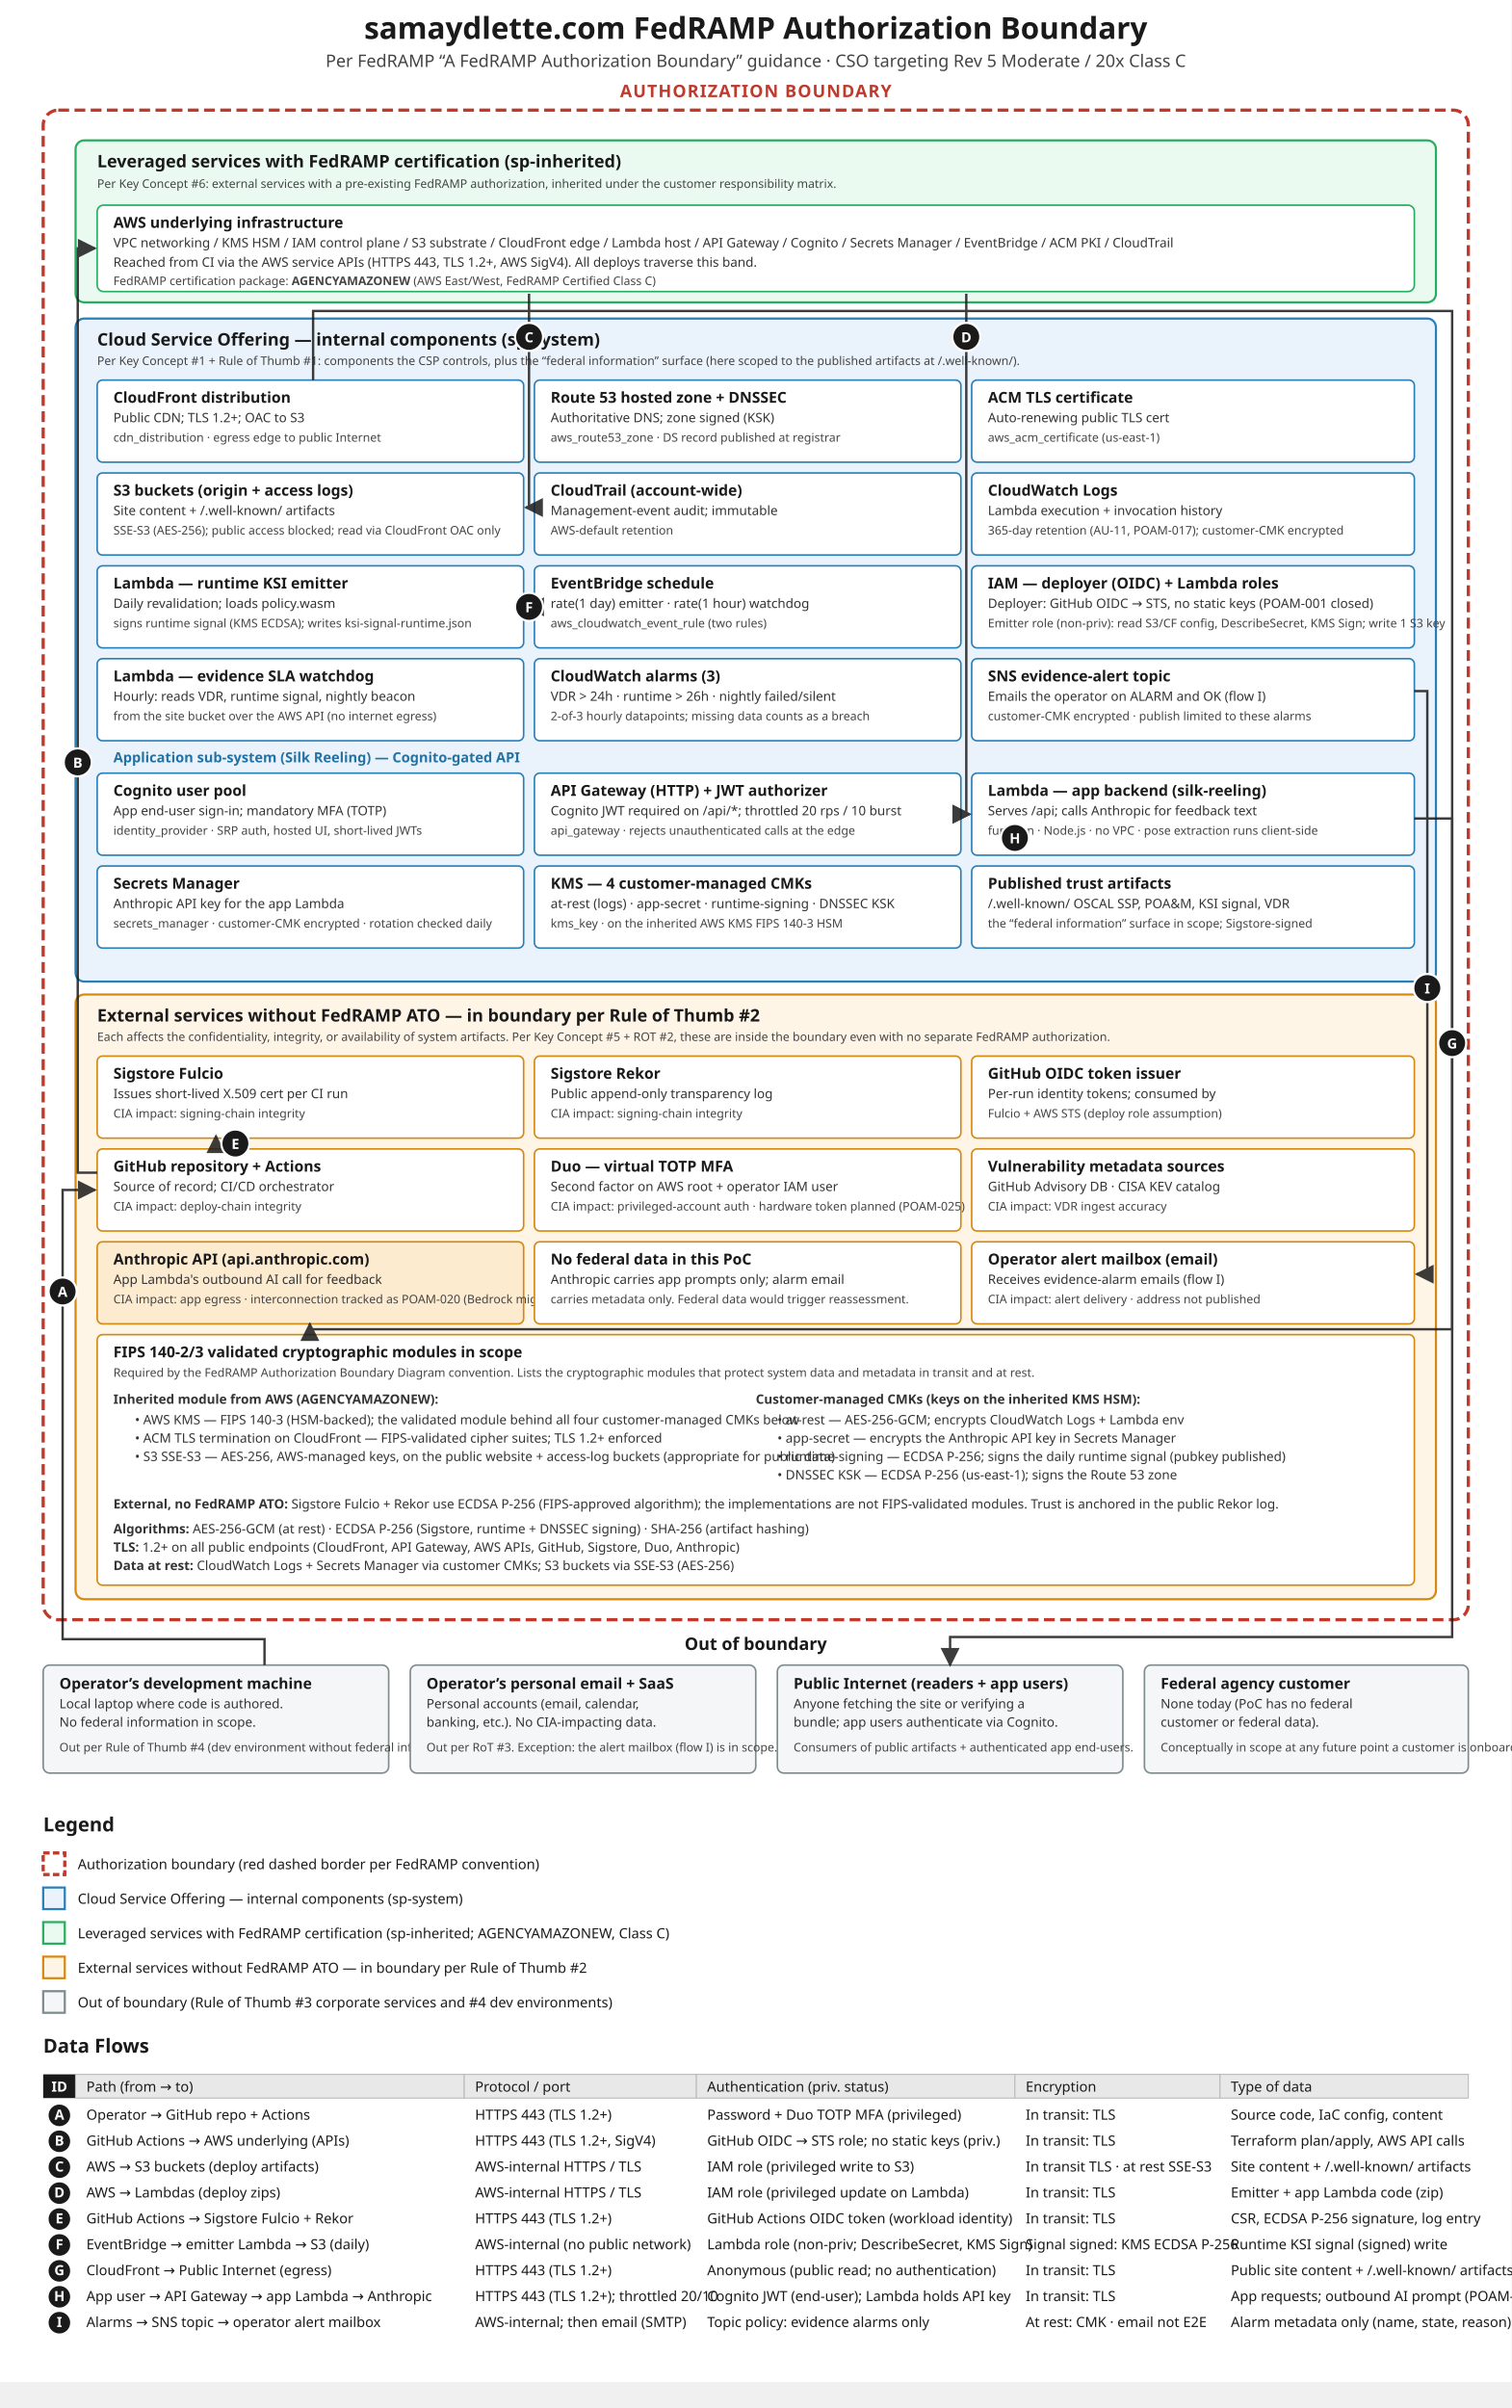
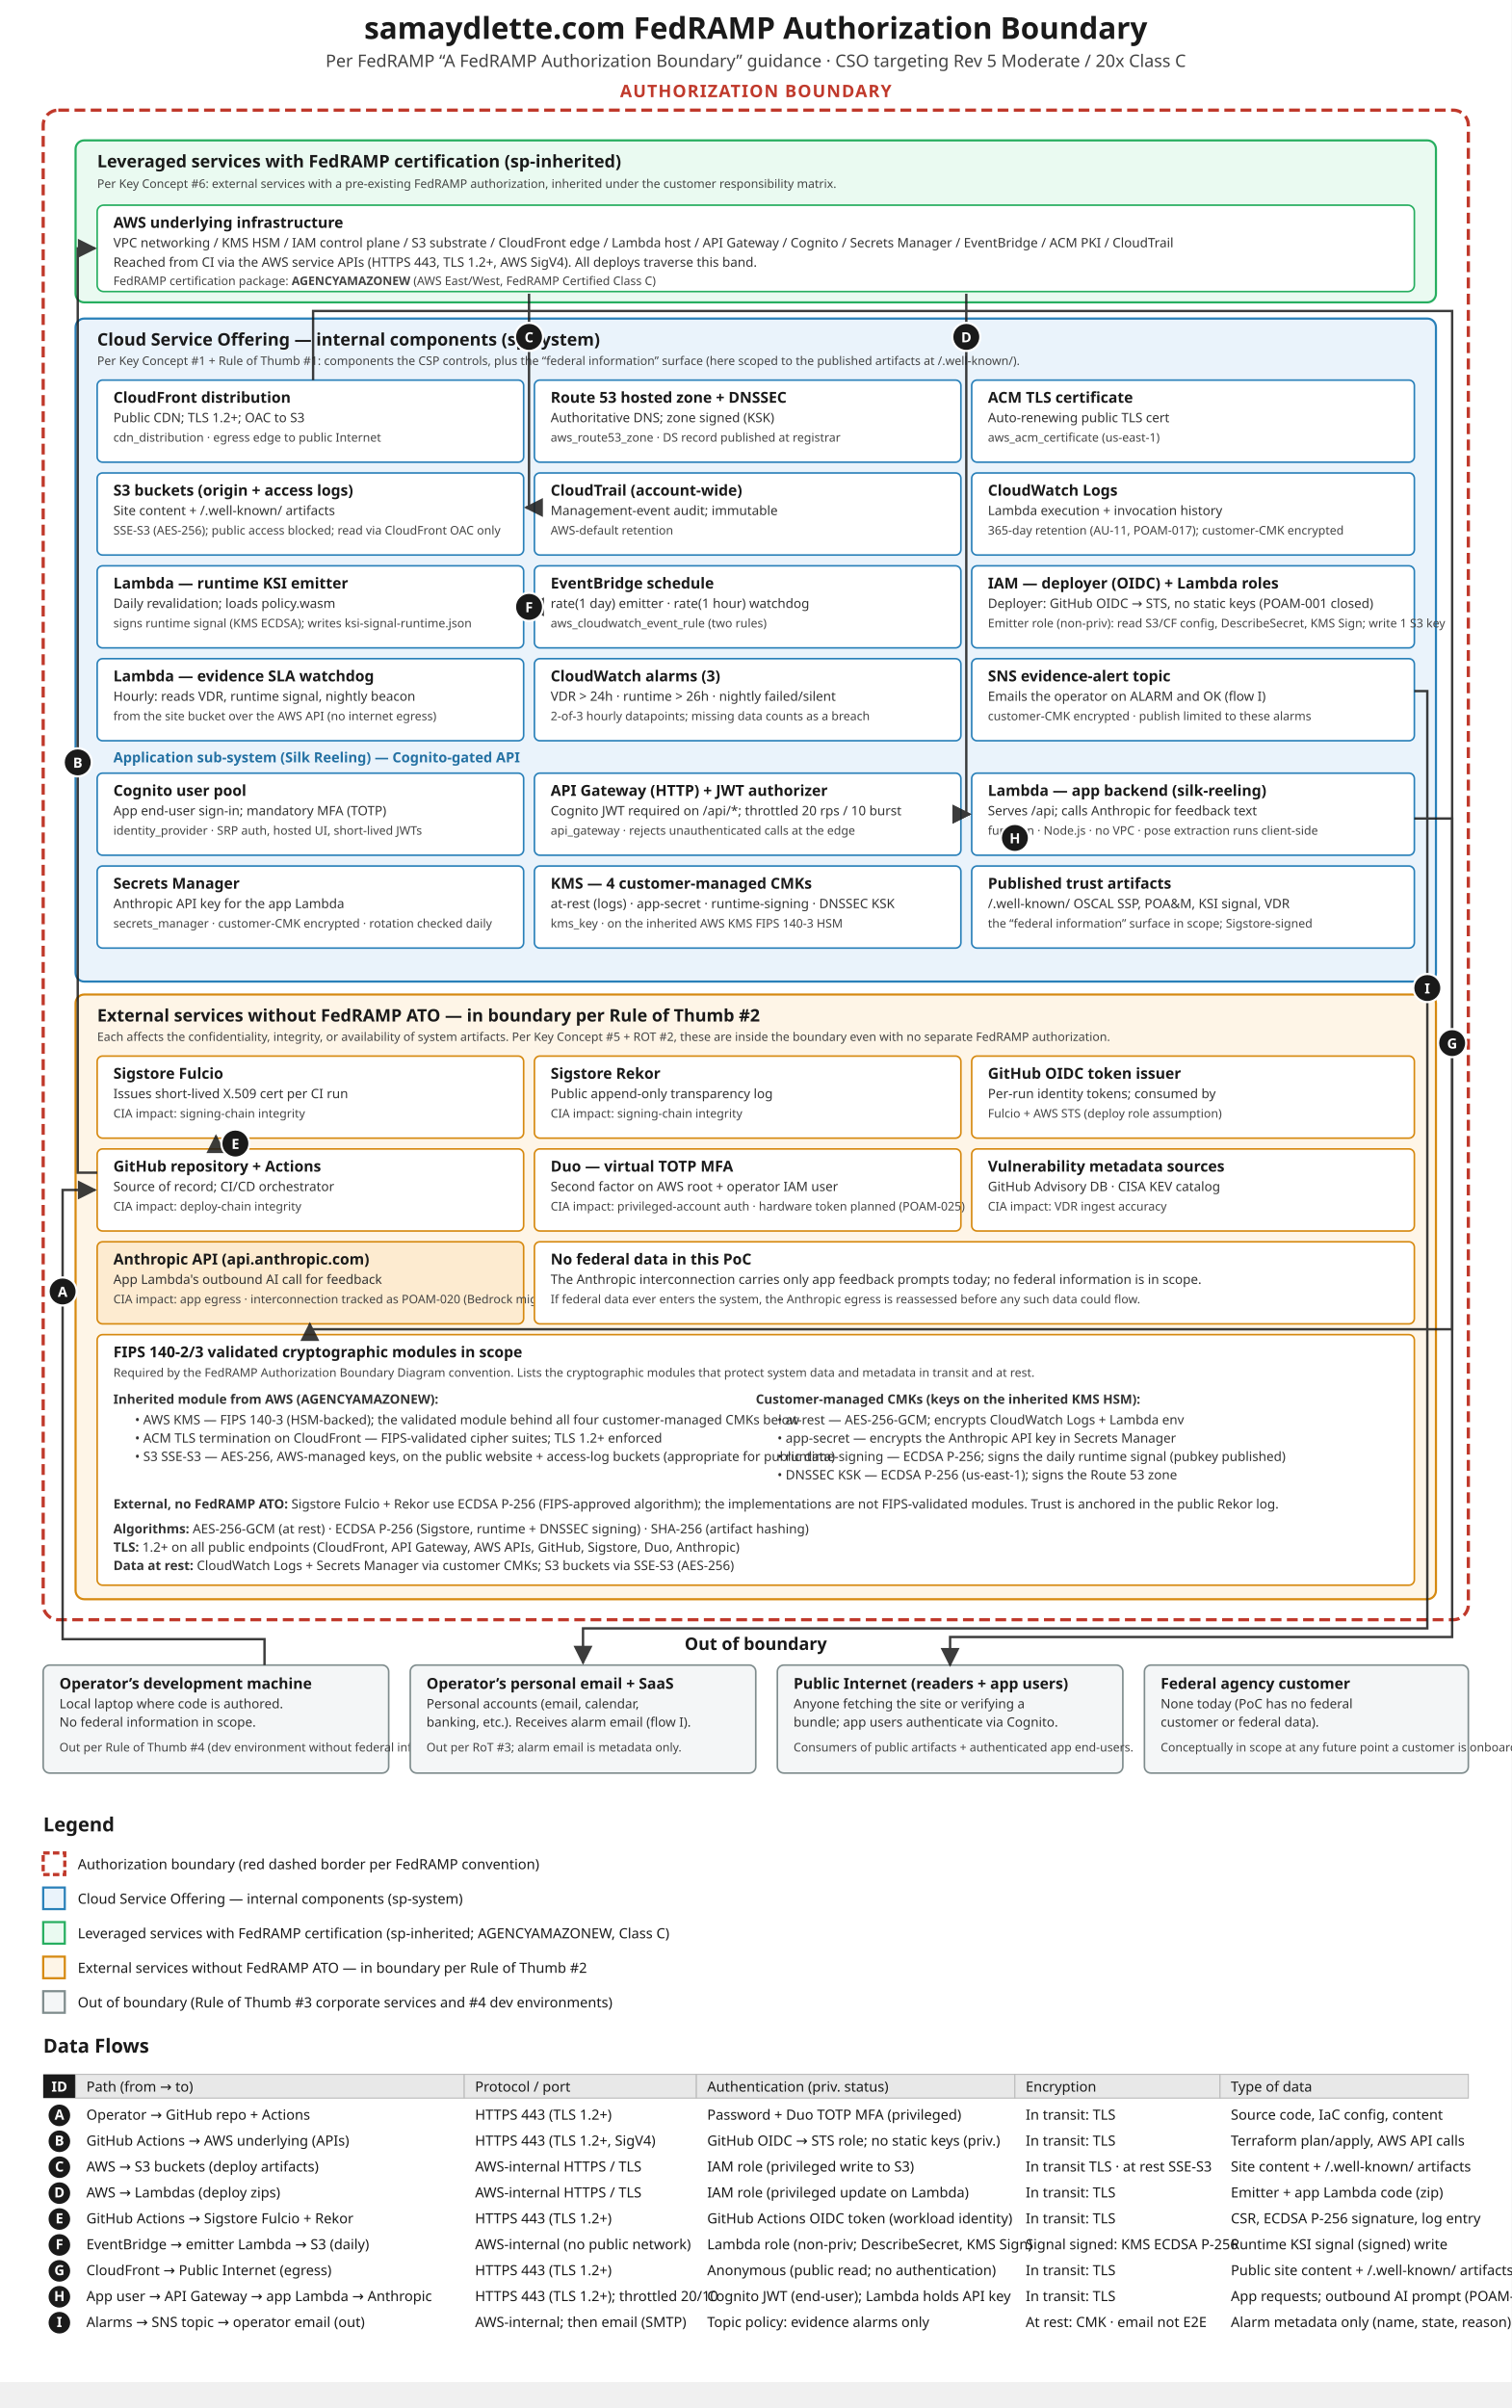
<svg xmlns="http://www.w3.org/2000/svg" viewBox="0 0 1400 2230" role="img" aria-labelledby="boundary-title boundary-desc">
  <defs>
    <style>
            .ttl { font: 700 28px system-ui, sans-serif; fill: #1a1a1a; }
            .sub { font: 400 16px system-ui, sans-serif; fill: #444; }
            .band-h { font: 700 16px system-ui, sans-serif; fill: #1a1a1a; }
            .box-h { font: 600 14px system-ui, sans-serif; fill: #1a1a1a; }
            .box-d { font: 400 12px system-ui, sans-serif; fill: #333; }
            .small { font: 400 11px system-ui, sans-serif; fill: #444; }
            .flow-letter { font: 700 13px system-ui, sans-serif; fill: #ffffff; }
            .boundary-label { font: 700 16px system-ui, sans-serif; fill: #c0392b; letter-spacing: 1px; }
            .legend-h { font: 700 18px system-ui, sans-serif; fill: #1a1a1a; }
            .legend-row { font: 400 13px system-ui, sans-serif; fill: #1a1a1a; }
            .group-h { font: 700 13px system-ui, sans-serif; fill: #2471a3; }
        </style>
    <marker id="arrow" viewBox="0 0 10 10" refX="9" refY="5" markerWidth="8" markerHeight="8" orient="auto-start-reverse">
      <path d="M0,0 L10,5 L0,10 z" fill="#1a1a1a" />
    </marker>
  </defs>
  <rect x="0" y="0" width="1400" height="2206" fill="#ffffff" />
  <text x="700" y="36" text-anchor="middle" class="ttl">samaydlette.com FedRAMP Authorization Boundary</text>
  <text x="700" y="62" text-anchor="middle" class="sub">Per FedRAMP “A FedRAMP Authorization Boundary” guidance · CSO targeting Rev 5 Moderate / 20x Class C</text>
  <text x="700" y="90" text-anchor="middle" class="boundary-label">AUTHORIZATION BOUNDARY</text>
  <rect x="40" y="102" width="1320" height="1398" rx="14" ry="14" fill="none" stroke="#c0392b" stroke-width="3" stroke-dasharray="10,5" />
  <rect x="70" y="130" width="1260" height="150" rx="8" ry="8" fill="#eafaf1" stroke="#27ae60" stroke-width="2" />
  <text x="90" y="155" class="band-h">Leveraged services with FedRAMP certification (sp-inherited)</text>
  <text x="90" y="174" class="small">Per Key Concept #6: external services with a pre-existing FedRAMP authorization, inherited under the customer responsibility matrix.</text>
  <rect x="90" y="190" width="1220" height="80" rx="6" ry="6" fill="#ffffff" stroke="#27ae60" stroke-width="1.5" />
  <text x="105" y="211" class="box-h">AWS underlying infrastructure</text>
  <text x="105" y="229" class="box-d">VPC networking / KMS HSM / IAM control plane / S3 substrate / CloudFront edge / Lambda host / API Gateway / Cognito / Secrets Manager / EventBridge / ACM PKI / CloudTrail</text>
  <text x="105" y="247" class="box-d">Reached from CI via the AWS service APIs (HTTPS 443, TLS 1.2+, AWS SigV4). All deploys traverse this band.</text>
  <text x="105" y="264" class="small">FedRAMP certification package: <tspan font-weight="700">AGENCYAMAZONEW</tspan> (AWS East/West, FedRAMP Certified Class C)</text>
  <rect x="70" y="295" width="1260" height="614" rx="8" ry="8" fill="#eaf3fb" stroke="#2980b9" stroke-width="2" />
  <text x="90" y="320" class="band-h">Cloud Service Offering — internal components (sp-system)</text>
  <text x="90" y="338" class="small">Per Key Concept #1 + Rule of Thumb #1: components the CSP controls, plus the “federal information” surface (here scoped to the published artifacts at /.well-known/).</text>
  <rect x="90" y="352" width="395" height="76" rx="5" ry="5" fill="#ffffff" stroke="#2980b9" stroke-width="1.5" />
  <text x="105" y="373" class="box-h">CloudFront distribution</text>
  <text x="105" y="391" class="box-d">Public CDN; TLS 1.2+; OAC to S3</text>
  <text x="105" y="409" class="small">cdn_distribution · egress edge to public Internet</text>
  <rect x="495" y="352" width="395" height="76" rx="5" ry="5" fill="#ffffff" stroke="#2980b9" stroke-width="1.5" />
  <text x="510" y="373" class="box-h">Route 53 hosted zone + DNSSEC</text>
  <text x="510" y="391" class="box-d">Authoritative DNS; zone signed (KSK)</text>
  <text x="510" y="409" class="small">aws_route53_zone · DS record published at registrar</text>
  <rect x="900" y="352" width="410" height="76" rx="5" ry="5" fill="#ffffff" stroke="#2980b9" stroke-width="1.5" />
  <text x="915" y="373" class="box-h">ACM TLS certificate</text>
  <text x="915" y="391" class="box-d">Auto-renewing public TLS cert</text>
  <text x="915" y="409" class="small">aws_acm_certificate (us-east-1)</text>
  <rect x="90" y="438" width="395" height="76" rx="5" ry="5" fill="#ffffff" stroke="#2980b9" stroke-width="1.5" />
  <text x="105" y="459" class="box-h">S3 buckets (origin + access logs)</text>
  <text x="105" y="477" class="box-d">Site content + /.well-known/ artifacts</text>
  <text x="105" y="495" class="small">SSE-S3 (AES-256); public access blocked; read via CloudFront OAC only</text>
  <rect x="495" y="438" width="395" height="76" rx="5" ry="5" fill="#ffffff" stroke="#2980b9" stroke-width="1.5" />
  <text x="510" y="459" class="box-h">CloudTrail (account-wide)</text>
  <text x="510" y="477" class="box-d">Management-event audit; immutable</text>
  <text x="510" y="495" class="small">AWS-default retention</text>
  <rect x="900" y="438" width="410" height="76" rx="5" ry="5" fill="#ffffff" stroke="#2980b9" stroke-width="1.5" />
  <text x="915" y="459" class="box-h">CloudWatch Logs</text>
  <text x="915" y="477" class="box-d">Lambda execution + invocation history</text>
  <text x="915" y="495" class="small">365-day retention (AU-11, POAM-017); customer-CMK encrypted</text>
  <rect x="90" y="524" width="395" height="76" rx="5" ry="5" fill="#ffffff" stroke="#2980b9" stroke-width="1.5" />
  <text x="105" y="545" class="box-h">Lambda — runtime KSI emitter</text>
  <text x="105" y="563" class="box-d">Daily revalidation; loads policy.wasm</text>
  <text x="105" y="581" class="small">signs runtime signal (KMS ECDSA); writes ksi-signal-runtime.json</text>
  <rect x="495" y="524" width="395" height="76" rx="5" ry="5" fill="#ffffff" stroke="#2980b9" stroke-width="1.5" />
  <text x="510" y="545" class="box-h">EventBridge schedule</text>
  <text x="510" y="563" class="box-d">rate(1 day) emitter · rate(1 hour) watchdog</text>
  <text x="510" y="581" class="small">aws_cloudwatch_event_rule (two rules)</text>
  <rect x="900" y="524" width="410" height="76" rx="5" ry="5" fill="#ffffff" stroke="#2980b9" stroke-width="1.5" />
  <text x="915" y="545" class="box-h">IAM — deployer (OIDC) + Lambda roles</text>
  <text x="915" y="563" class="box-d">Deployer: GitHub OIDC → STS, no static keys (POAM-001 closed)</text>
  <text x="915" y="581" class="small">Emitter role (non-priv): read S3/CF config, DescribeSecret, KMS Sign; write 1 S3 key</text>
  <rect x="90" y="610" width="395" height="76" rx="5" ry="5" fill="#ffffff" stroke="#2980b9" stroke-width="1.5" />
  <text x="105" y="631" class="box-h">Lambda — evidence SLA watchdog</text>
  <text x="105" y="649" class="box-d">Hourly: reads VDR, runtime signal, nightly beacon</text>
  <text x="105" y="667" class="small">from the site bucket over the AWS API (no internet egress)</text>
  <rect x="495" y="610" width="395" height="76" rx="5" ry="5" fill="#ffffff" stroke="#2980b9" stroke-width="1.5" />
  <text x="510" y="631" class="box-h">CloudWatch alarms (3)</text>
  <text x="510" y="649" class="box-d">VDR &gt; 24h · runtime &gt; 26h · nightly failed/silent</text>
  <text x="510" y="667" class="small">2-of-3 hourly datapoints; missing data counts as a breach</text>
  <rect x="900" y="610" width="410" height="76" rx="5" ry="5" fill="#ffffff" stroke="#2980b9" stroke-width="1.5" />
  <text x="915" y="631" class="box-h">SNS evidence-alert topic</text>
  <text x="915" y="649" class="box-d">Emails the operator on ALARM and OK (flow I)</text>
  <text x="915" y="667" class="small">customer-CMK encrypted · publish limited to these alarms</text>
  <text x="105" y="706" class="group-h">Application sub-system (Silk Reeling) — Cognito-gated API</text>
  <rect x="90" y="716" width="395" height="76" rx="5" ry="5" fill="#ffffff" stroke="#2980b9" stroke-width="1.5" />
  <text x="105" y="737" class="box-h">Cognito user pool</text>
  <text x="105" y="755" class="box-d">App end-user sign-in; mandatory MFA (TOTP)</text>
  <text x="105" y="773" class="small">identity_provider · SRP auth, hosted UI, short-lived JWTs</text>
  <rect x="495" y="716" width="395" height="76" rx="5" ry="5" fill="#ffffff" stroke="#2980b9" stroke-width="1.5" />
  <text x="510" y="737" class="box-h">API Gateway (HTTP) + JWT authorizer</text>
  <text x="510" y="755" class="box-d">Cognito JWT required on /api/*; throttled 20 rps / 10 burst</text>
  <text x="510" y="773" class="small">api_gateway · rejects unauthenticated calls at the edge</text>
  <rect x="900" y="716" width="410" height="76" rx="5" ry="5" fill="#ffffff" stroke="#2980b9" stroke-width="1.5" />
  <text x="915" y="737" class="box-h">Lambda — app backend (silk-reeling)</text>
  <text x="915" y="755" class="box-d">Serves /api; calls Anthropic for feedback text</text>
  <text x="915" y="773" class="small">function · Node.js · no VPC · pose extraction runs client-side</text>
  <rect x="90" y="802" width="395" height="76" rx="5" ry="5" fill="#ffffff" stroke="#2980b9" stroke-width="1.5" />
  <text x="105" y="823" class="box-h">Secrets Manager</text>
  <text x="105" y="841" class="box-d">Anthropic API key for the app Lambda</text>
  <text x="105" y="859" class="small">secrets_manager · customer-CMK encrypted · rotation checked daily</text>
  <rect x="495" y="802" width="395" height="76" rx="5" ry="5" fill="#ffffff" stroke="#2980b9" stroke-width="1.5" />
  <text x="510" y="823" class="box-h">KMS — 4 customer-managed CMKs</text>
  <text x="510" y="841" class="box-d">at-rest (logs) · app-secret · runtime-signing · DNSSEC KSK</text>
  <text x="510" y="859" class="small">kms_key · on the inherited AWS KMS FIPS 140-3 HSM</text>
  <rect x="900" y="802" width="410" height="76" rx="5" ry="5" fill="#ffffff" stroke="#2980b9" stroke-width="1.5" />
  <text x="915" y="823" class="box-h">Published trust artifacts</text>
  <text x="915" y="841" class="box-d">/.well-known/ OSCAL SSP, POA&amp;M, KSI signal, VDR</text>
  <text x="915" y="859" class="small">the “federal information” surface in scope; Sigstore-signed</text>
  <rect x="70" y="921" width="1260" height="560" rx="8" ry="8" fill="#fef5e7" stroke="#d68910" stroke-width="2" />
  <text x="90" y="946" class="band-h">External services without FedRAMP ATO — in boundary per Rule of Thumb #2</text>
  <text x="90" y="964" class="small">Each affects the confidentiality, integrity, or availability of system artifacts. Per Key Concept #5 + ROT #2, these are inside the boundary even with no separate FedRAMP authorization.</text>
  <rect x="90" y="978" width="395" height="76" rx="5" ry="5" fill="#ffffff" stroke="#d68910" stroke-width="1.5" />
  <text x="105" y="999" class="box-h">Sigstore Fulcio</text>
  <text x="105" y="1017" class="box-d">Issues short-lived X.509 cert per CI run</text>
  <text x="105" y="1035" class="small">CIA impact: signing-chain integrity</text>
  <rect x="495" y="978" width="395" height="76" rx="5" ry="5" fill="#ffffff" stroke="#d68910" stroke-width="1.5" />
  <text x="510" y="999" class="box-h">Sigstore Rekor</text>
  <text x="510" y="1017" class="box-d">Public append-only transparency log</text>
  <text x="510" y="1035" class="small">CIA impact: signing-chain integrity</text>
  <rect x="900" y="978" width="410" height="76" rx="5" ry="5" fill="#ffffff" stroke="#d68910" stroke-width="1.5" />
  <text x="915" y="999" class="box-h">GitHub OIDC token issuer</text>
  <text x="915" y="1017" class="box-d">Per-run identity tokens; consumed by</text>
  <text x="915" y="1035" class="small">Fulcio + AWS STS (deploy role assumption)</text>
  <rect x="90" y="1064" width="395" height="76" rx="5" ry="5" fill="#ffffff" stroke="#d68910" stroke-width="1.5" />
  <text x="105" y="1085" class="box-h">GitHub repository + Actions</text>
  <text x="105" y="1103" class="box-d">Source of record; CI/CD orchestrator</text>
  <text x="105" y="1121" class="small">CIA impact: deploy-chain integrity</text>
  <rect x="495" y="1064" width="395" height="76" rx="5" ry="5" fill="#ffffff" stroke="#d68910" stroke-width="1.5" />
  <text x="510" y="1085" class="box-h">Duo — virtual TOTP MFA</text>
  <text x="510" y="1103" class="box-d">Second factor on AWS root + operator IAM user</text>
  <text x="510" y="1121" class="small">CIA impact: privileged-account auth · hardware token planned (POAM-025)</text>
  <rect x="900" y="1064" width="410" height="76" rx="5" ry="5" fill="#ffffff" stroke="#d68910" stroke-width="1.5" />
  <text x="915" y="1085" class="box-h">Vulnerability metadata sources</text>
  <text x="915" y="1103" class="box-d">GitHub Advisory DB · CISA KEV catalog</text>
  <text x="915" y="1121" class="small">CIA impact: VDR ingest accuracy</text>
  <rect x="90" y="1150" width="395" height="76" rx="5" ry="5" fill="#fdebd0" stroke="#d68910" stroke-width="1.5" />
  <text x="105" y="1171" class="box-h">Anthropic API (api.anthropic.com)</text>
  <text x="105" y="1189" class="box-d">App Lambda's outbound AI call for feedback</text>
  <text x="105" y="1207" class="small">CIA impact: app egress · interconnection tracked as POAM-020 (Bedrock migration planned)</text>
-   <rect x="495" y="1150" width="395" height="76" rx="5" ry="5" fill="#ffffff" stroke="#d68910" stroke-width="1.5" />
+   <rect x="495" y="1150" width="815" height="76" rx="5" ry="5" fill="#ffffff" stroke="#d68910" stroke-width="1.5" />
  <text x="510" y="1171" class="box-h">No federal data in this PoC</text>
-   <text x="510" y="1189" class="box-d">Anthropic carries app prompts only; alarm email</text>
-   <text x="510" y="1207" class="small">carries metadata only. Federal data would trigger reassessment.</text>
-   <rect x="900" y="1150" width="410" height="76" rx="5" ry="5" fill="#ffffff" stroke="#d68910" stroke-width="1.5" />
-   <text x="915" y="1171" class="box-h">Operator alert mailbox (email)</text>
-   <text x="915" y="1189" class="box-d">Receives evidence-alarm emails (flow I)</text>
-   <text x="915" y="1207" class="small">CIA impact: alert delivery · address not published</text>
+   <text x="510" y="1189" class="box-d">The Anthropic interconnection carries only app feedback prompts today; no federal information is in scope.</text>
+   <text x="510" y="1207" class="small">If federal data ever enters the system, the Anthropic egress is reassessed before any such data could flow.</text>
  <rect x="90" y="1236" width="1220" height="232" rx="5" ry="5" fill="#ffffff" stroke="#d68910" stroke-width="1.5" />
  <text x="105" y="1257" class="box-h">FIPS 140-2/3 validated cryptographic modules in scope</text>
  <text x="105" y="1275" class="small">Required by the FedRAMP Authorization Boundary Diagram convention. Lists the cryptographic modules that protect system data and metadata in transit and at rest.</text>
  <text x="105" y="1300" class="box-d">
    <tspan font-weight="700">Inherited module from AWS (AGENCYAMAZONEW):</tspan>
  </text>
  <text x="125" y="1319" class="box-d">• AWS KMS — FIPS 140-3 (HSM-backed); the validated module behind all four customer-managed CMKs below</text>
  <text x="125" y="1336" class="box-d">• ACM TLS termination on CloudFront — FIPS-validated cipher suites; TLS 1.2+ enforced</text>
  <text x="125" y="1353" class="box-d">• S3 SSE-S3 — AES-256, AWS-managed keys, on the public website + access-log buckets (appropriate for public data)</text>
  <text x="700" y="1300" class="box-d">
    <tspan font-weight="700">Customer-managed CMKs (keys on the inherited KMS HSM):</tspan>
  </text>
  <text x="720" y="1319" class="box-d">• at-rest — AES-256-GCM; encrypts CloudWatch Logs + Lambda env</text>
  <text x="720" y="1336" class="box-d">• app-secret — encrypts the Anthropic API key in Secrets Manager</text>
  <text x="720" y="1353" class="box-d">• runtime-signing — ECDSA P-256; signs the daily runtime signal (pubkey published)</text>
  <text x="720" y="1370" class="box-d">• DNSSEC KSK — ECDSA P-256 (us-east-1); signs the Route 53 zone</text>
  <text x="105" y="1397" class="box-d">
    <tspan font-weight="700">External, no FedRAMP ATO:</tspan> Sigstore Fulcio + Rekor use ECDSA P-256 (FIPS-approved algorithm); the implementations are not FIPS-validated modules. Trust is anchored in the public Rekor log.</text>
  <text x="105" y="1420" class="box-d">
    <tspan font-weight="700">Algorithms:</tspan> AES-256-GCM (at rest) · ECDSA P-256 (Sigstore, runtime + DNSSEC signing) · SHA-256 (artifact hashing)</text>
  <text x="105" y="1437" class="box-d">
    <tspan font-weight="700">TLS:</tspan> 1.2+ on all public endpoints (CloudFront, API Gateway, AWS APIs, GitHub, Sigstore, Duo, Anthropic)</text>
  <text x="105" y="1454" class="box-d">
    <tspan font-weight="700">Data at rest:</tspan> CloudWatch Logs + Secrets Manager via customer CMKs; S3 buckets via SSE-S3 (AES-256)</text>
  <text x="700" y="1528" text-anchor="middle" class="band-h">Out of boundary</text>
  <rect x="40" y="1542" width="320" height="100" rx="6" ry="6" fill="#f4f6f7" stroke="#7f8c8d" stroke-width="1.5" />
  <text x="55" y="1564" class="box-h">Operator’s development machine</text>
  <text x="55" y="1582" class="box-d">Local laptop where code is authored.</text>
  <text x="55" y="1599" class="box-d">No federal information in scope.</text>
  <text x="55" y="1622" class="small">Out per Rule of Thumb #4 (dev environment without federal info).</text>
  <rect x="380" y="1542" width="320" height="100" rx="6" ry="6" fill="#f4f6f7" stroke="#7f8c8d" stroke-width="1.5" />
  <text x="395" y="1564" class="box-h">Operator’s personal email + SaaS</text>
  <text x="395" y="1582" class="box-d">Personal accounts (email, calendar,</text>
-   <text x="395" y="1599" class="box-d">banking, etc.). No CIA-impacting data.</text>
-   <text x="395" y="1622" class="small">Out per RoT #3. Exception: the alert mailbox (flow I) is in scope.</text>
+   <text x="395" y="1599" class="box-d">banking, etc.). Receives alarm email (flow I).</text>
+   <text x="395" y="1622" class="small">Out per RoT #3; alarm email is metadata only.</text>
  <rect x="720" y="1542" width="320" height="100" rx="6" ry="6" fill="#f4f6f7" stroke="#7f8c8d" stroke-width="1.5" />
  <text x="735" y="1564" class="box-h">Public Internet (readers + app users)</text>
  <text x="735" y="1582" class="box-d">Anyone fetching the site or verifying a</text>
  <text x="735" y="1599" class="box-d">bundle; app users authenticate via Cognito.</text>
  <text x="735" y="1622" class="small">Consumers of public artifacts + authenticated app end-users.</text>
  <rect x="1060" y="1542" width="300" height="100" rx="6" ry="6" fill="#f4f6f7" stroke="#7f8c8d" stroke-width="1.5" />
  <text x="1075" y="1564" class="box-h">Federal agency customer</text>
  <text x="1075" y="1582" class="box-d">None today (PoC has no federal</text>
  <text x="1075" y="1599" class="box-d">customer or federal data).</text>
  <text x="1075" y="1622" class="small">Conceptually in scope at any future point a customer is onboarded.</text>
  <g stroke="#1a1a1a" stroke-width="2.2" fill="none" opacity="0.85">
    <path d="M 245 1542 V 1518 H 58 V 1102 H 88" marker-end="url(#arrow)" />
    <path d="M 90 1086 H 72 V 230 H 88" marker-end="url(#arrow)" />
    <path d="M 490 272 V 470 H 487" marker-end="url(#arrow)" />
    <path d="M 895 272 V 754 H 898" marker-end="url(#arrow)" />
    <path d="M 200 1064 V 1052" marker-end="url(#arrow)" />
    <path d="M 495 562 H 488" marker-end="url(#arrow)" />
    <path d="M 290 352 V 288 H 1345 V 1516 H 880 V 1542" marker-end="url(#arrow)" />
    <path d="M 890 754 H 898" marker-end="url(#arrow)" />
    <path d="M 1310 758 H 1345 V 1231 H 287 V 1226" marker-end="url(#arrow)" />
-     <path d="M 1310 640 H 1322 V 1180 H 1312" marker-end="url(#arrow)" />
+     <path d="M 1310 640 H 1322 V 1508 H 540 V 1540" marker-end="url(#arrow)" />
  </g>
  <g>
    <circle cx="58" cy="1196" r="13" fill="#1a1a1a" stroke="#ffffff" stroke-width="2" />
    <text x="58" y="1201" text-anchor="middle" class="flow-letter">A</text>
    <circle cx="72" cy="706" r="13" fill="#1a1a1a" stroke="#ffffff" stroke-width="2" />
    <text x="72" y="711" text-anchor="middle" class="flow-letter">B</text>
    <circle cx="490" cy="312" r="13" fill="#1a1a1a" stroke="#ffffff" stroke-width="2" />
    <text x="490" y="317" text-anchor="middle" class="flow-letter">C</text>
    <circle cx="895" cy="312" r="13" fill="#1a1a1a" stroke="#ffffff" stroke-width="2" />
    <text x="895" y="317" text-anchor="middle" class="flow-letter">D</text>
    <circle cx="218" cy="1059" r="13" fill="#1a1a1a" stroke="#ffffff" stroke-width="2" />
    <text x="218" y="1064" text-anchor="middle" class="flow-letter">E</text>
    <circle cx="490" cy="562" r="13" fill="#1a1a1a" stroke="#ffffff" stroke-width="2" />
    <text x="490" y="567" text-anchor="middle" class="flow-letter">F</text>
    <circle cx="1345" cy="966" r="13" fill="#1a1a1a" stroke="#ffffff" stroke-width="2" />
    <text x="1345" y="971" text-anchor="middle" class="flow-letter">G</text>
    <circle cx="940" cy="776" r="13" fill="#1a1a1a" stroke="#ffffff" stroke-width="2" />
    <text x="940" y="781" text-anchor="middle" class="flow-letter">H</text>
    <circle cx="1322" cy="915" r="13" fill="#1a1a1a" stroke="#ffffff" stroke-width="2" />
    <text x="1322" y="920" text-anchor="middle" class="flow-letter">I</text>
  </g>
  <text x="40" y="1696" class="legend-h">Legend</text>
  <g transform="translate(40, 1716)">
    <rect x="0" y="0" width="20" height="20" fill="none" stroke="#c0392b" stroke-width="3" stroke-dasharray="6,3" />
    <text x="32" y="15" class="legend-row">Authorization boundary (red dashed border per FedRAMP convention)</text>
    <rect x="0" y="32" width="20" height="20" fill="#eaf3fb" stroke="#2980b9" stroke-width="2" />
    <text x="32" y="47" class="legend-row">Cloud Service Offering — internal components (sp-system)</text>
    <rect x="0" y="64" width="20" height="20" fill="#eafaf1" stroke="#27ae60" stroke-width="2" />
    <text x="32" y="79" class="legend-row">Leveraged services with FedRAMP certification (sp-inherited; AGENCYAMAZONEW, Class C)</text>
    <rect x="0" y="96" width="20" height="20" fill="#fef5e7" stroke="#d68910" stroke-width="2" />
    <text x="32" y="111" class="legend-row">External services without FedRAMP ATO — in boundary per Rule of Thumb #2</text>
    <rect x="0" y="128" width="20" height="20" fill="#f4f6f7" stroke="#7f8c8d" stroke-width="2" />
    <text x="32" y="143" class="legend-row">Out of boundary (Rule of Thumb #3 corporate services and #4 dev environments)</text>
  </g>
  <text x="40" y="1901" class="legend-h">Data Flows</text>
  <g transform="translate(40, 1921)">
    <rect x="0" y="0" width="30" height="22" fill="#1a1a1a" />
    <text x="15" y="16" text-anchor="middle" class="flow-letter">ID</text>
    <rect x="30" y="0" width="360" height="22" fill="#e8e8e8" stroke="#bbb" />
    <text x="40" y="16" class="legend-row" font-weight="700">Path (from → to)</text>
    <rect x="390" y="0" width="215" height="22" fill="#e8e8e8" stroke="#bbb" />
    <text x="400" y="16" class="legend-row" font-weight="700">Protocol / port</text>
    <rect x="605" y="0" width="295" height="22" fill="#e8e8e8" stroke="#bbb" />
    <text x="615" y="16" class="legend-row" font-weight="700">Authentication (priv. status)</text>
    <rect x="900" y="0" width="190" height="22" fill="#e8e8e8" stroke="#bbb" />
    <text x="910" y="16" class="legend-row" font-weight="700">Encryption</text>
    <rect x="1090" y="0" width="230" height="22" fill="#e8e8e8" stroke="#bbb" />
    <text x="1100" y="16" class="legend-row" font-weight="700">Type of data</text>
    <circle cx="15" cy="38" r="10" fill="#1a1a1a" />
    <text x="15" y="42" text-anchor="middle" class="flow-letter">A</text>
    <text x="40" y="42" class="legend-row">Operator → GitHub repo + Actions</text>
    <text x="400" y="42" class="legend-row">HTTPS 443 (TLS 1.2+)</text>
    <text x="615" y="42" class="legend-row">Password + Duo TOTP MFA (privileged)</text>
    <text x="910" y="42" class="legend-row">In transit: TLS</text>
    <text x="1100" y="42" class="legend-row">Source code, IaC config, content</text>
    <circle cx="15" cy="62" r="10" fill="#1a1a1a" />
    <text x="15" y="66" text-anchor="middle" class="flow-letter">B</text>
    <text x="40" y="66" class="legend-row">GitHub Actions → AWS underlying (APIs)</text>
    <text x="400" y="66" class="legend-row">HTTPS 443 (TLS 1.2+, SigV4)</text>
    <text x="615" y="66" class="legend-row">GitHub OIDC → STS role; no static keys (priv.)</text>
    <text x="910" y="66" class="legend-row">In transit: TLS</text>
    <text x="1100" y="66" class="legend-row">Terraform plan/apply, AWS API calls</text>
    <circle cx="15" cy="86" r="10" fill="#1a1a1a" />
    <text x="15" y="90" text-anchor="middle" class="flow-letter">C</text>
    <text x="40" y="90" class="legend-row">AWS → S3 buckets (deploy artifacts)</text>
    <text x="400" y="90" class="legend-row">AWS-internal HTTPS / TLS</text>
    <text x="615" y="90" class="legend-row">IAM role (privileged write to S3)</text>
    <text x="910" y="90" class="legend-row">In transit TLS · at rest SSE-S3</text>
    <text x="1100" y="90" class="legend-row">Site content + /.well-known/ artifacts</text>
    <circle cx="15" cy="110" r="10" fill="#1a1a1a" />
    <text x="15" y="114" text-anchor="middle" class="flow-letter">D</text>
    <text x="40" y="114" class="legend-row">AWS → Lambdas (deploy zips)</text>
    <text x="400" y="114" class="legend-row">AWS-internal HTTPS / TLS</text>
    <text x="615" y="114" class="legend-row">IAM role (privileged update on Lambda)</text>
    <text x="910" y="114" class="legend-row">In transit: TLS</text>
    <text x="1100" y="114" class="legend-row">Emitter + app Lambda code (zip)</text>
    <circle cx="15" cy="134" r="10" fill="#1a1a1a" />
    <text x="15" y="138" text-anchor="middle" class="flow-letter">E</text>
    <text x="40" y="138" class="legend-row">GitHub Actions → Sigstore Fulcio + Rekor</text>
    <text x="400" y="138" class="legend-row">HTTPS 443 (TLS 1.2+)</text>
    <text x="615" y="138" class="legend-row">GitHub Actions OIDC token (workload identity)</text>
    <text x="910" y="138" class="legend-row">In transit: TLS</text>
    <text x="1100" y="138" class="legend-row">CSR, ECDSA P-256 signature, log entry</text>
    <circle cx="15" cy="158" r="10" fill="#1a1a1a" />
    <text x="15" y="162" text-anchor="middle" class="flow-letter">F</text>
    <text x="40" y="162" class="legend-row">EventBridge → emitter Lambda → S3 (daily)</text>
    <text x="400" y="162" class="legend-row">AWS-internal (no public network)</text>
    <text x="615" y="162" class="legend-row">Lambda role (non-priv; DescribeSecret, KMS Sign)</text>
    <text x="910" y="162" class="legend-row">Signal signed: KMS ECDSA P-256</text>
    <text x="1100" y="162" class="legend-row">Runtime KSI signal (signed) write</text>
    <circle cx="15" cy="182" r="10" fill="#1a1a1a" />
    <text x="15" y="186" text-anchor="middle" class="flow-letter">G</text>
    <text x="40" y="186" class="legend-row">CloudFront → Public Internet (egress)</text>
    <text x="400" y="186" class="legend-row">HTTPS 443 (TLS 1.2+)</text>
    <text x="615" y="186" class="legend-row">Anonymous (public read; no authentication)</text>
    <text x="910" y="186" class="legend-row">In transit: TLS</text>
    <text x="1100" y="186" class="legend-row">Public site content + /.well-known/ artifacts</text>
    <circle cx="15" cy="206" r="10" fill="#1a1a1a" />
    <text x="15" y="210" text-anchor="middle" class="flow-letter">H</text>
    <text x="40" y="210" class="legend-row">App user → API Gateway → app Lambda → Anthropic</text>
    <text x="400" y="210" class="legend-row">HTTPS 443 (TLS 1.2+); throttled 20/10</text>
    <text x="615" y="210" class="legend-row">Cognito JWT (end-user); Lambda holds API key</text>
    <text x="910" y="210" class="legend-row">In transit: TLS</text>
    <text x="1100" y="210" class="legend-row">App requests; outbound AI prompt (POAM-020)</text>
    <circle cx="15" cy="230" r="10" fill="#1a1a1a" />
    <text x="15" y="234" text-anchor="middle" class="flow-letter">I</text>
-     <text x="40" y="234" class="legend-row">Alarms → SNS topic → operator alert mailbox</text>
+     <text x="40" y="234" class="legend-row">Alarms → SNS topic → operator email (out)</text>
    <text x="400" y="234" class="legend-row">AWS-internal; then email (SMTP)</text>
    <text x="615" y="234" class="legend-row">Topic policy: evidence alarms only</text>
    <text x="910" y="234" class="legend-row">At rest: CMK · email not E2E</text>
    <text x="1100" y="234" class="legend-row">Alarm metadata only (name, state, reason)</text>
  </g>
</svg>
